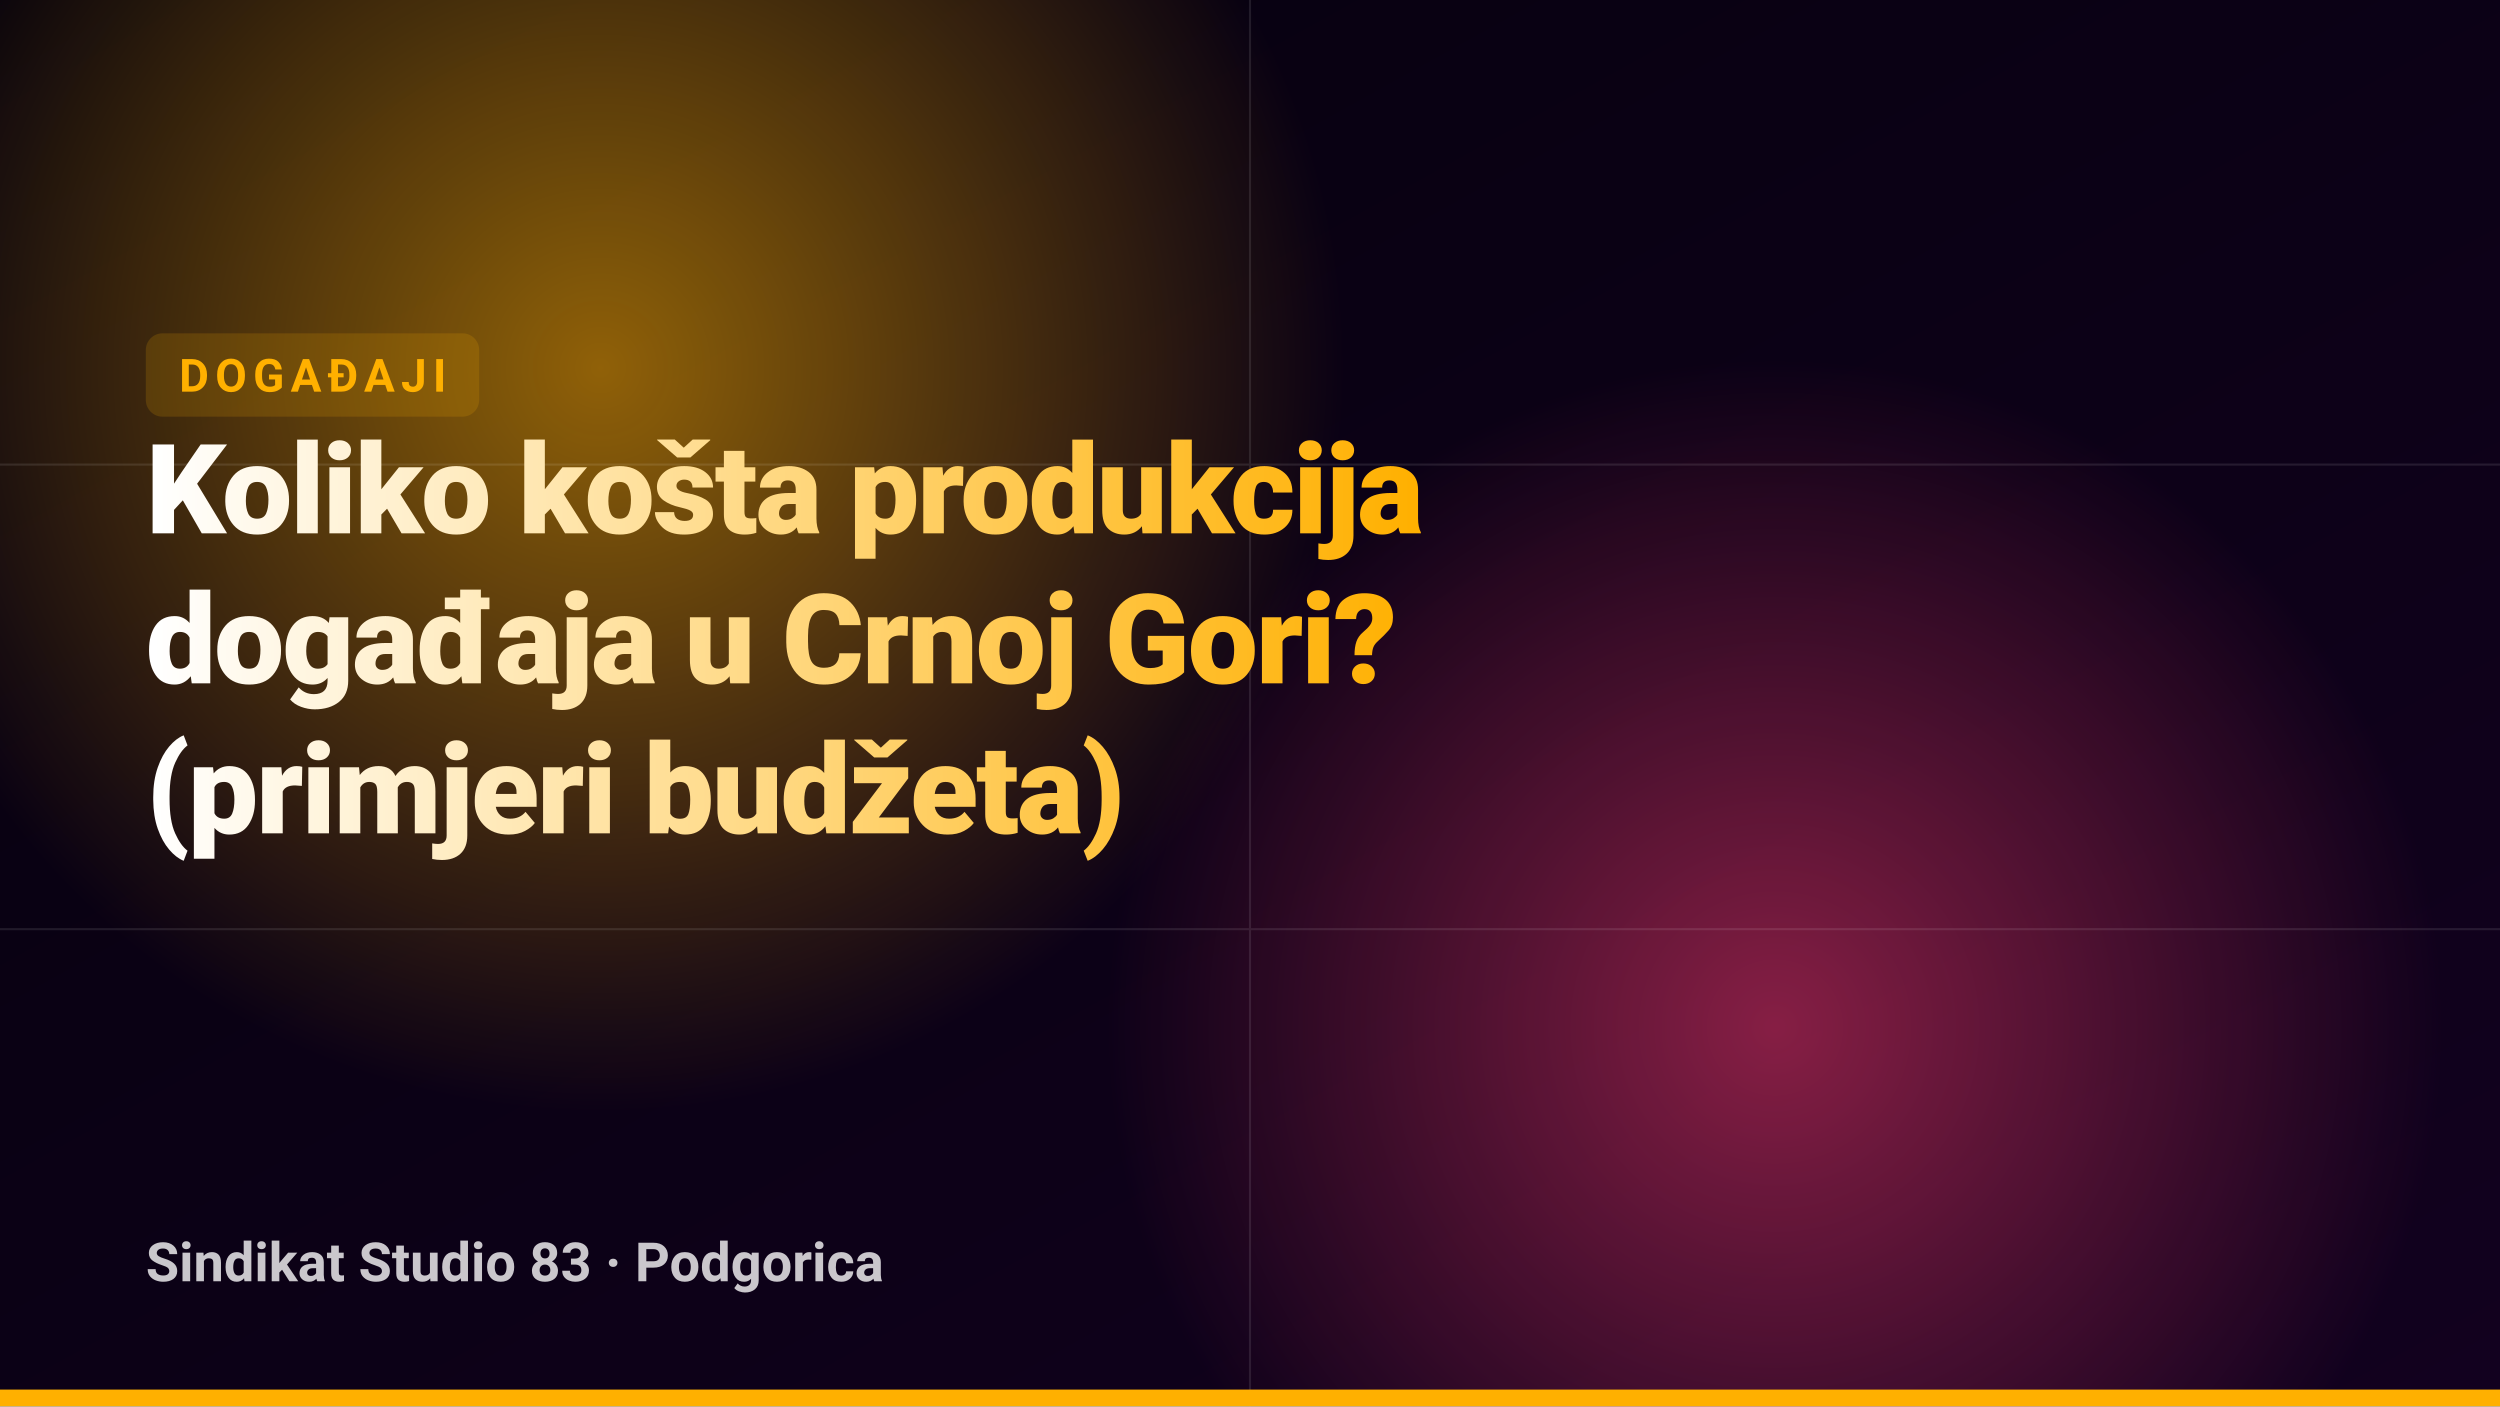
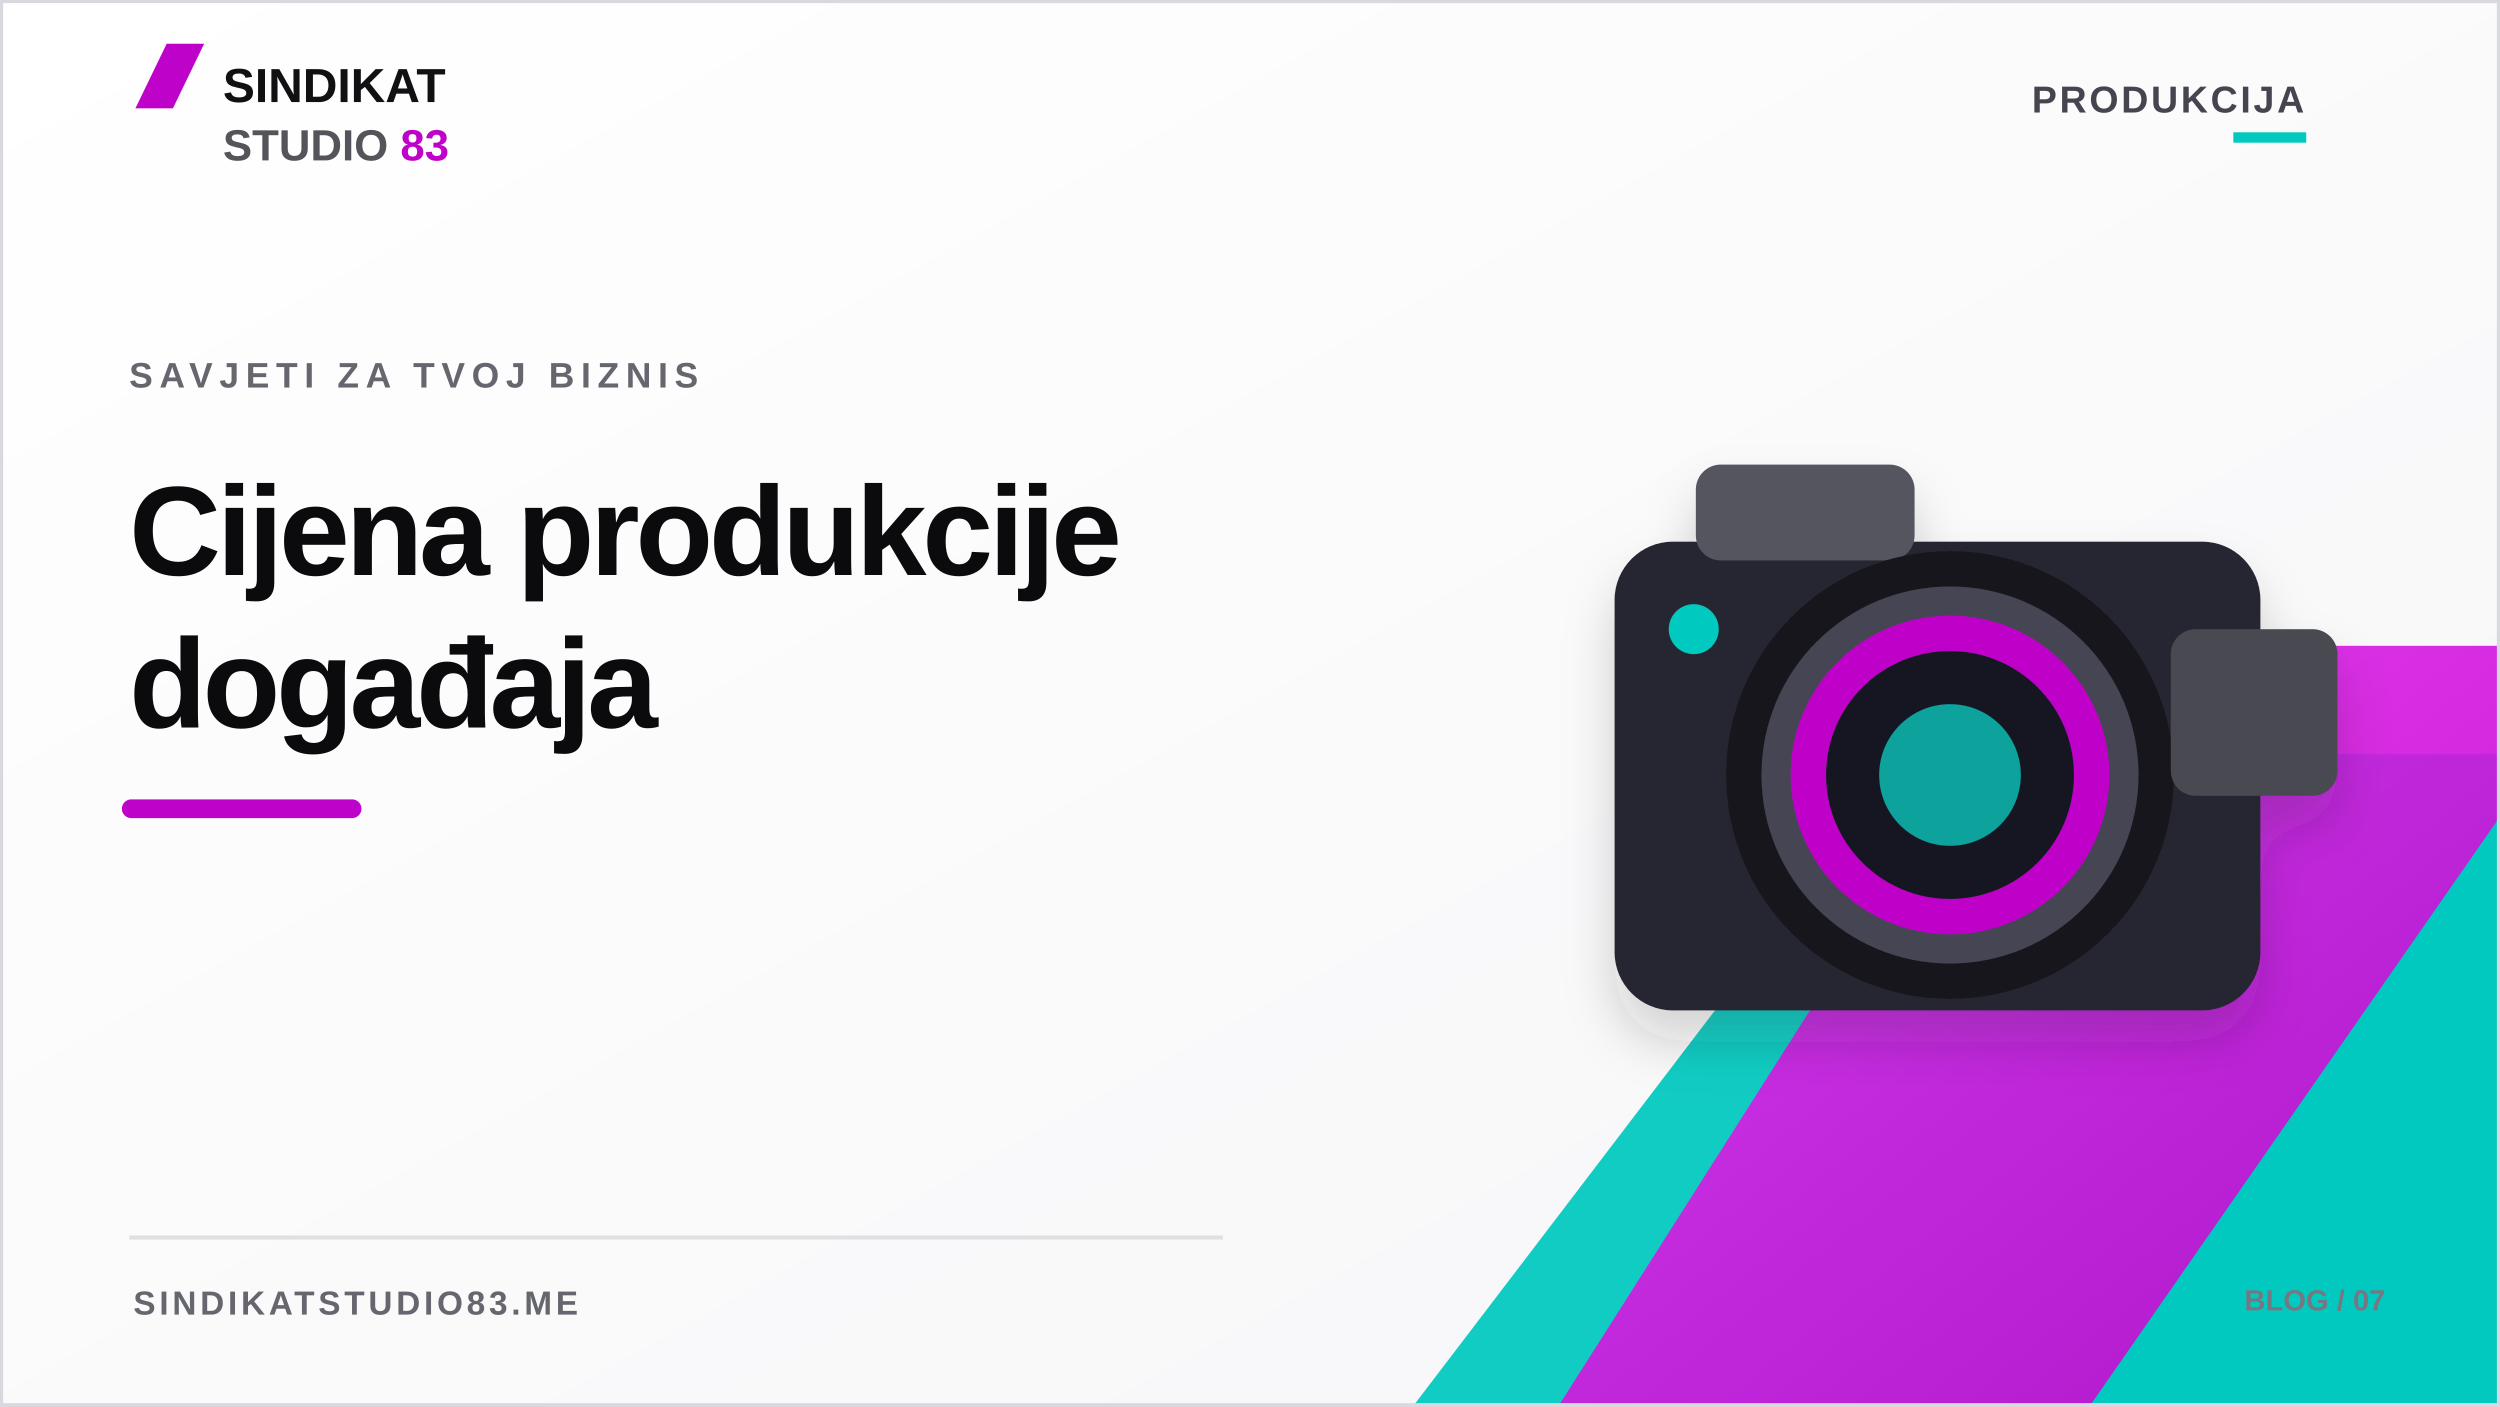
- <svg xmlns="http://www.w3.org/2000/svg" viewBox="0 0 1200 675" width="1200" height="675" role="img" aria-label="Koliko košta produkcija događaja u Crnoj Gori? (primjeri budžeta)">
+ <svg xmlns="http://www.w3.org/2000/svg" width="1200" height="675" viewBox="0 0 1200 675" role="img" aria-label="Cijena produkcije događaja - Sindikat Studio 83">
  <defs>
-     <linearGradient id="bg" x1="0" y1="0" x2="1" y2="1">
-       <stop offset="0" stop-color="#05010D" />
-       <stop offset="1" stop-color="#12011F" />
+     <linearGradient id="paper" x1="0" y1="0" x2="1" y2="1">
+       <stop stop-color="#FFFFFF" />
+       <stop offset="1" stop-color="#F6F6F8" />
    </linearGradient>
-     <radialGradient id="g1" cx="50%" cy="50%" r="50%">
-       <stop offset="0" stop-color="#FFB000" stop-opacity="0.55" />
-       <stop offset="1" stop-color="#FFB000" stop-opacity="0" />
-     </radialGradient>
-     <radialGradient id="g2" cx="50%" cy="50%" r="50%">
-       <stop offset="0" stop-color="#FF3B6F" stop-opacity="0.5" />
-       <stop offset="1" stop-color="#FF3B6F" stop-opacity="0" />
-     </radialGradient>
-     <linearGradient id="txt" x1="0" y1="0" x2="1" y2="0">
-       <stop offset="0" stop-color="#FFFFFF" />
-       <stop offset="1" stop-color="#FFB000" />
+     <linearGradient id="violet" x1="0" x2="1" y1="0" y2="1">
+       <stop stop-color="#E92AF4" />
+       <stop offset="1" stop-color="#BF02C9" />
    </linearGradient>
+     <filter id="shadow" x="-30%" y="-30%" width="170%" height="180%">
+       <feDropShadow dx="0" dy="15" stdDeviation="12" flood-color="#23212A" flood-opacity=".18" />
+     </filter>
  </defs>
-   <rect width="1200" height="675" fill="url(#bg)" />
-   <circle cx="288" cy="176" r="360" fill="url(#g1)" />
-   <circle cx="852" cy="493" r="320" fill="url(#g2)" />
-   <g opacity="0.10" stroke="#FFFFFF" stroke-width="1">
-     <line x1="0" y1="223" x2="1200" y2="223" />
-     <line x1="0" y1="446" x2="1200" y2="446" />
-     <line x1="600" y1="0" x2="600" y2="675" />
+   <rect width="1200" height="675" fill="url(#paper)" />
+   <path d="M679 674L917 362H1200V675Z" fill="#02C9BF" opacity=".94" />
+   <path d="M748 675L980 310H1200V675Z" fill="url(#violet)" opacity=".9" />
+   <path d="M1003 675L1200 392V675Z" fill="#02C9BF" />
+   <path d="M0 0H1200V675H0Z" fill="none" stroke="#D8D9DF" stroke-width="3" />
+   <path d="M65 52l15-31h18L83 52Z" fill="#BF02C9" />
+   <text x="107" y="49" font-family="Arial,Helvetica,sans-serif" font-size="23" font-weight="900" fill="#111114">SINDIKAT</text>
+   <text x="107" y="77" font-family="Arial,Helvetica,sans-serif" font-size="21" font-weight="900" fill="#54545A">STUDIO <tspan fill="#BF02C9">83</tspan>
+   </text>
+   <text x="1106" y="54" text-anchor="end" font-family="Arial,Helvetica,sans-serif" font-size="18" font-weight="900" fill="#454550" letter-spacing="1.3">PRODUKCIJA</text>
+   <path d="M1072 66h35" stroke="#02C9BF" stroke-width="5" />
+   <text x="62" y="186" font-family="Arial,Helvetica,sans-serif" font-size="17" font-weight="800" letter-spacing="3.2" fill="#66666F">SAVJETI ZA TVOJ BIZNIS</text>
+   <text x="62" y="276" fill="#0B0B0D" font-size="61" font-family="Arial,Helvetica,sans-serif" font-weight="900" letter-spacing="-2">Cijena produkcije</text>
+   <text x="62" y="349.2" fill="#0B0B0D" font-size="61" font-family="Arial,Helvetica,sans-serif" font-weight="900" letter-spacing="-2">događaja</text>
+   <path d="M63 388.2h106" stroke="#BF02C9" stroke-width="9" stroke-linecap="round" />
+   <path d="M62 594h525" stroke="#E0E0E4" stroke-width="2" />
+   <text x="64" y="631" font-family="Arial,Helvetica,sans-serif" font-size="16" fill="#66666F" font-weight="800" letter-spacing="1.8">SINDIKATSTUDIO83.ME</text>
+   <text x="1145" y="629" text-anchor="end" font-family="Arial,Helvetica,sans-serif" font-size="14" fill="#777782" font-weight="800">BLOG / 07</text>
+   <g filter="url(#shadow)">
+     <rect x="775" y="260" width="310" height="225" rx="28" fill="#282832" />
+     <rect x="814" y="223" width="105" height="46" rx="12" fill="#555461" />
+     <circle cx="936" cy="372" r="99" fill="#454552" stroke="#18181D" stroke-width="17" />
+     <circle cx="936" cy="372" r="68" fill="#191922" stroke="#BF02C9" stroke-width="17" />
+     <circle cx="936" cy="372" r="34" fill="#02C9BF" opacity=".78" />
+     <rect x="1042" y="302" width="80" height="80" rx="12" fill="#494851" />
+     <circle cx="813" cy="302" r="12" fill="#02C9BF" />
  </g>
-   <g font-family="'Segoe UI', system-ui, -apple-system, Roboto, Arial, sans-serif">
-     <rect x="70" y="160" rx="8" ry="8" width="160" height="40" fill="#FFB000" opacity="0.16" />
-     <text x="86" y="188" fill="#FFB000" font-size="22" font-weight="700" letter-spacing="3">DOGAĐAJI</text>
-     <text fill="url(#txt)" font-size="60" font-weight="800" letter-spacing="-1">
-       <tspan x="70" y="256">Koliko košta produkcija</tspan>
-       <tspan x="70" y="328">događaja u Crnoj Gori?</tspan>
-       <tspan x="70" y="400">(primjeri budžeta)</tspan>
-     </text>
-     <text x="70" y="615" fill="rgba(255,255,255,.78)" font-size="26" font-weight="600">Sindikat Studio 83 · Podgorica</text>
-   </g>
-   <rect x="0" y="667" width="1200" height="8" fill="#FFB000" />
</svg>
